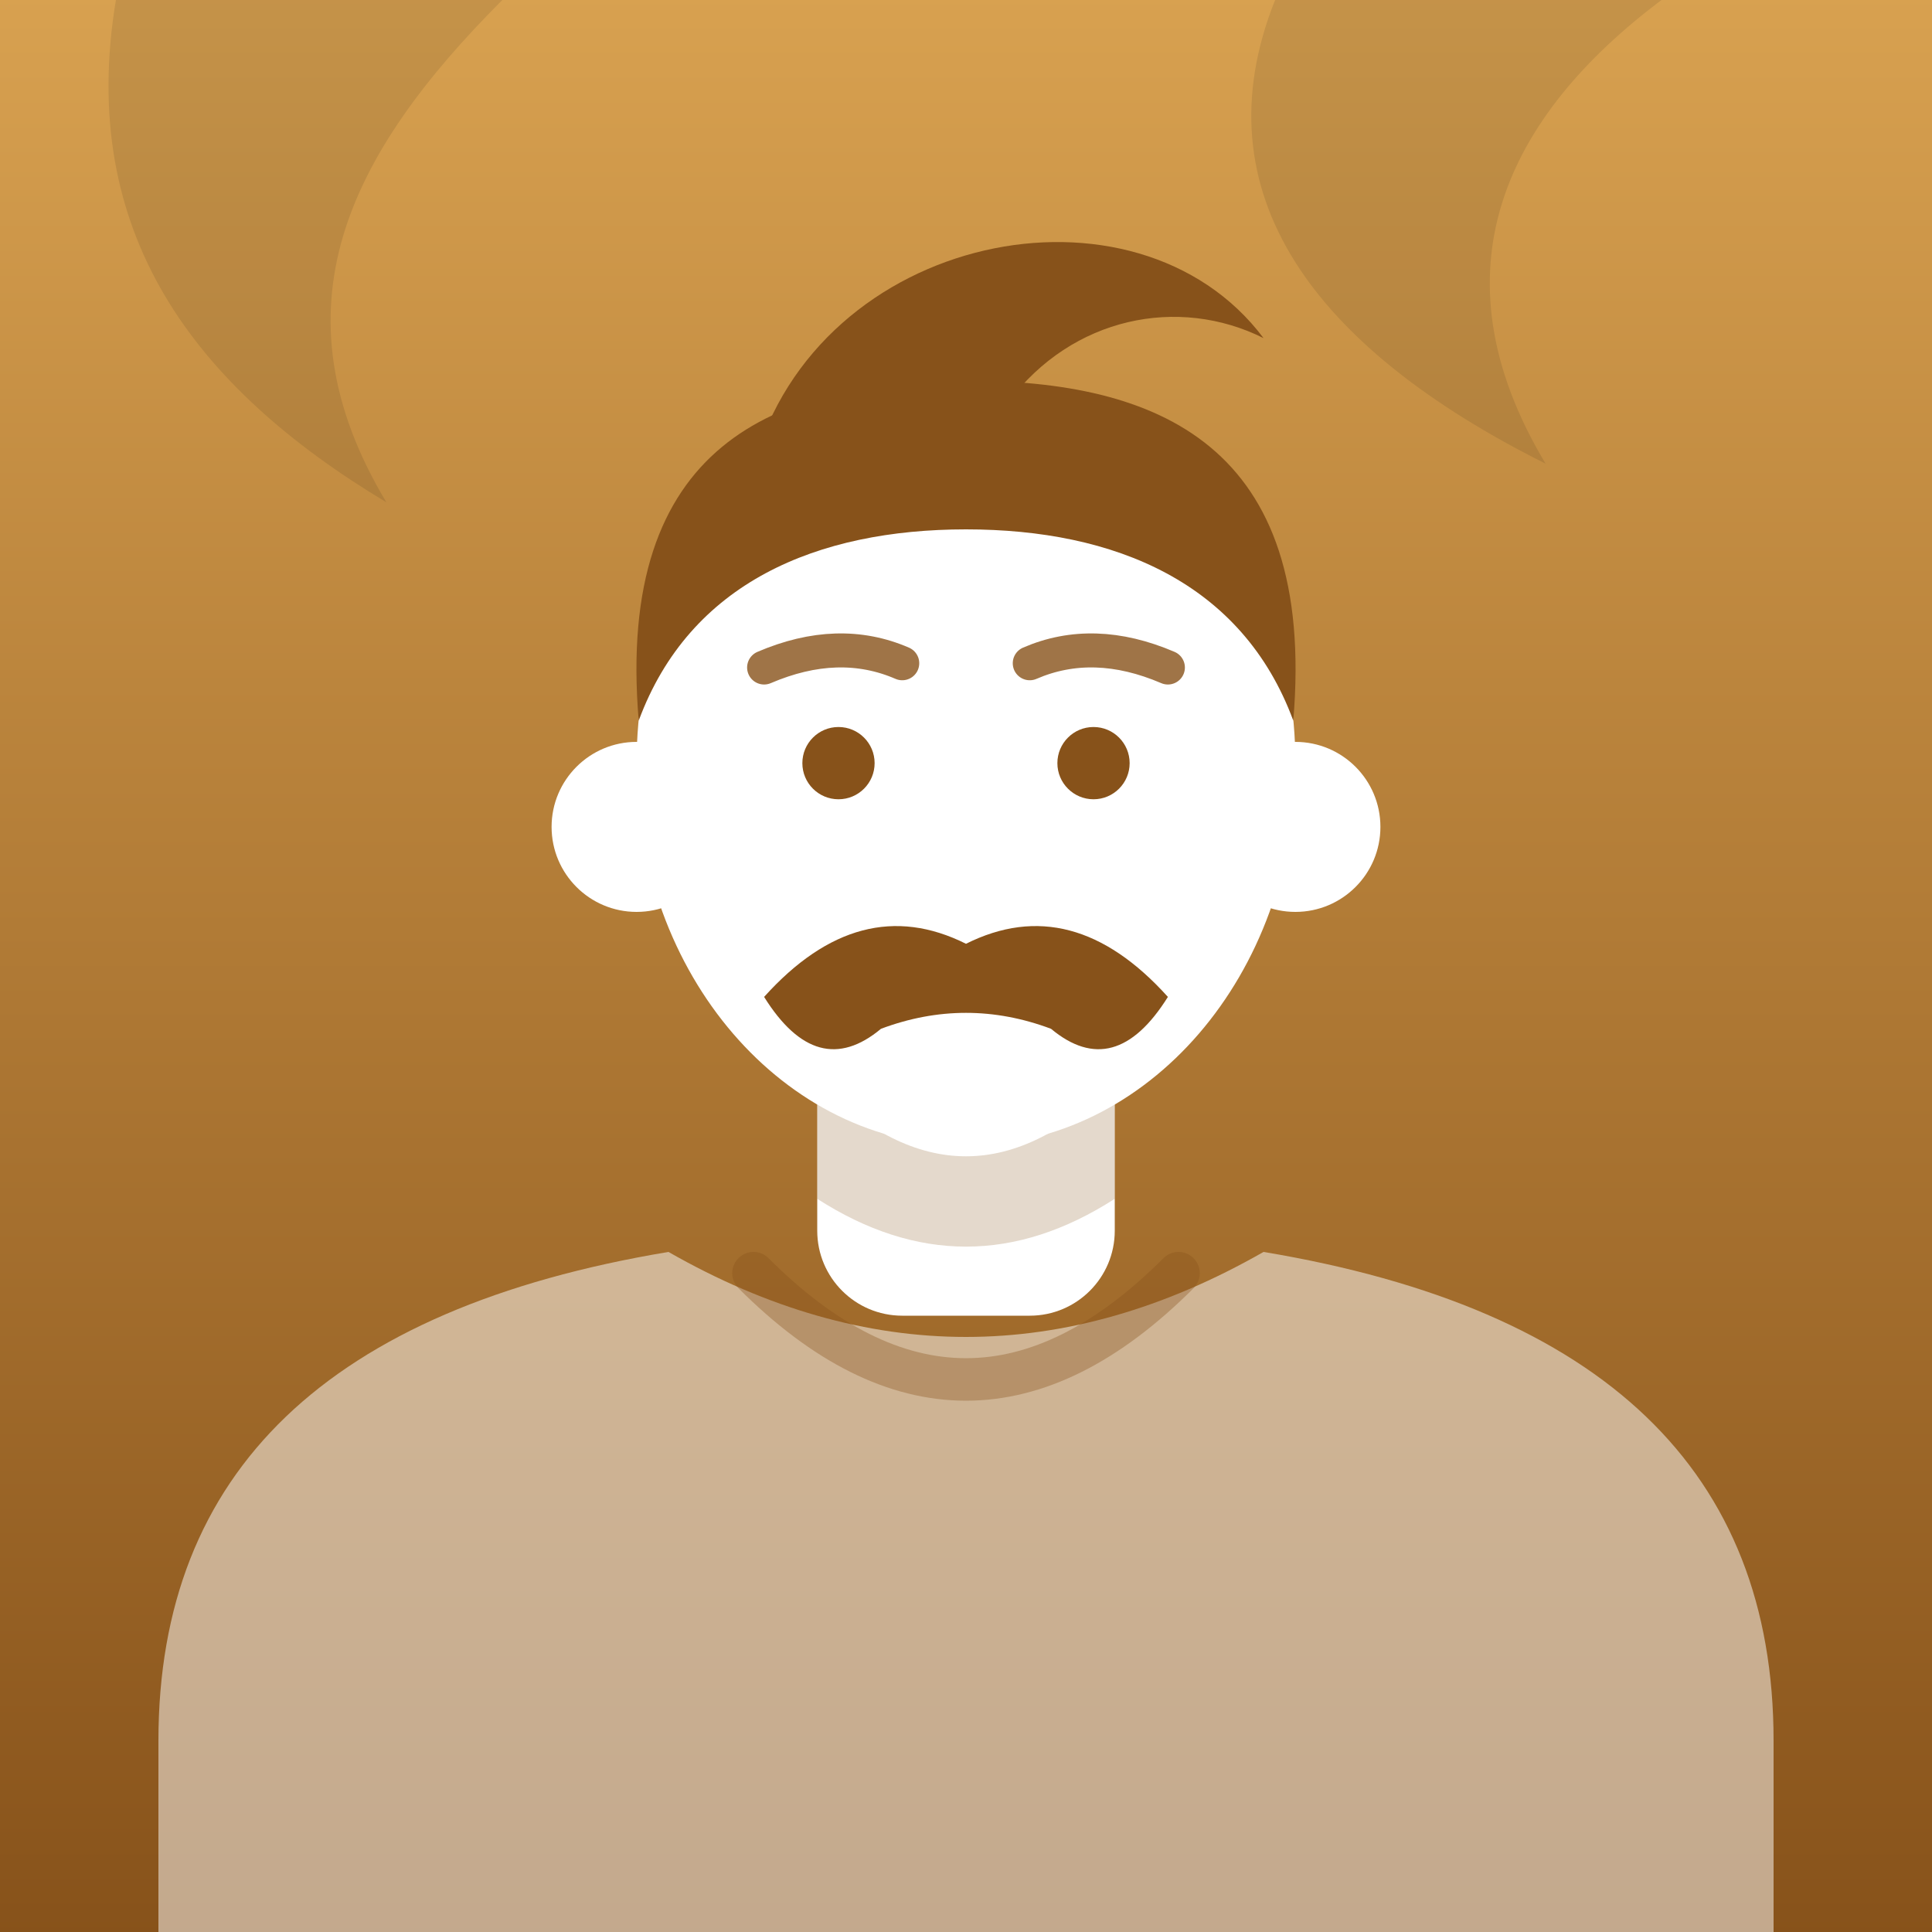
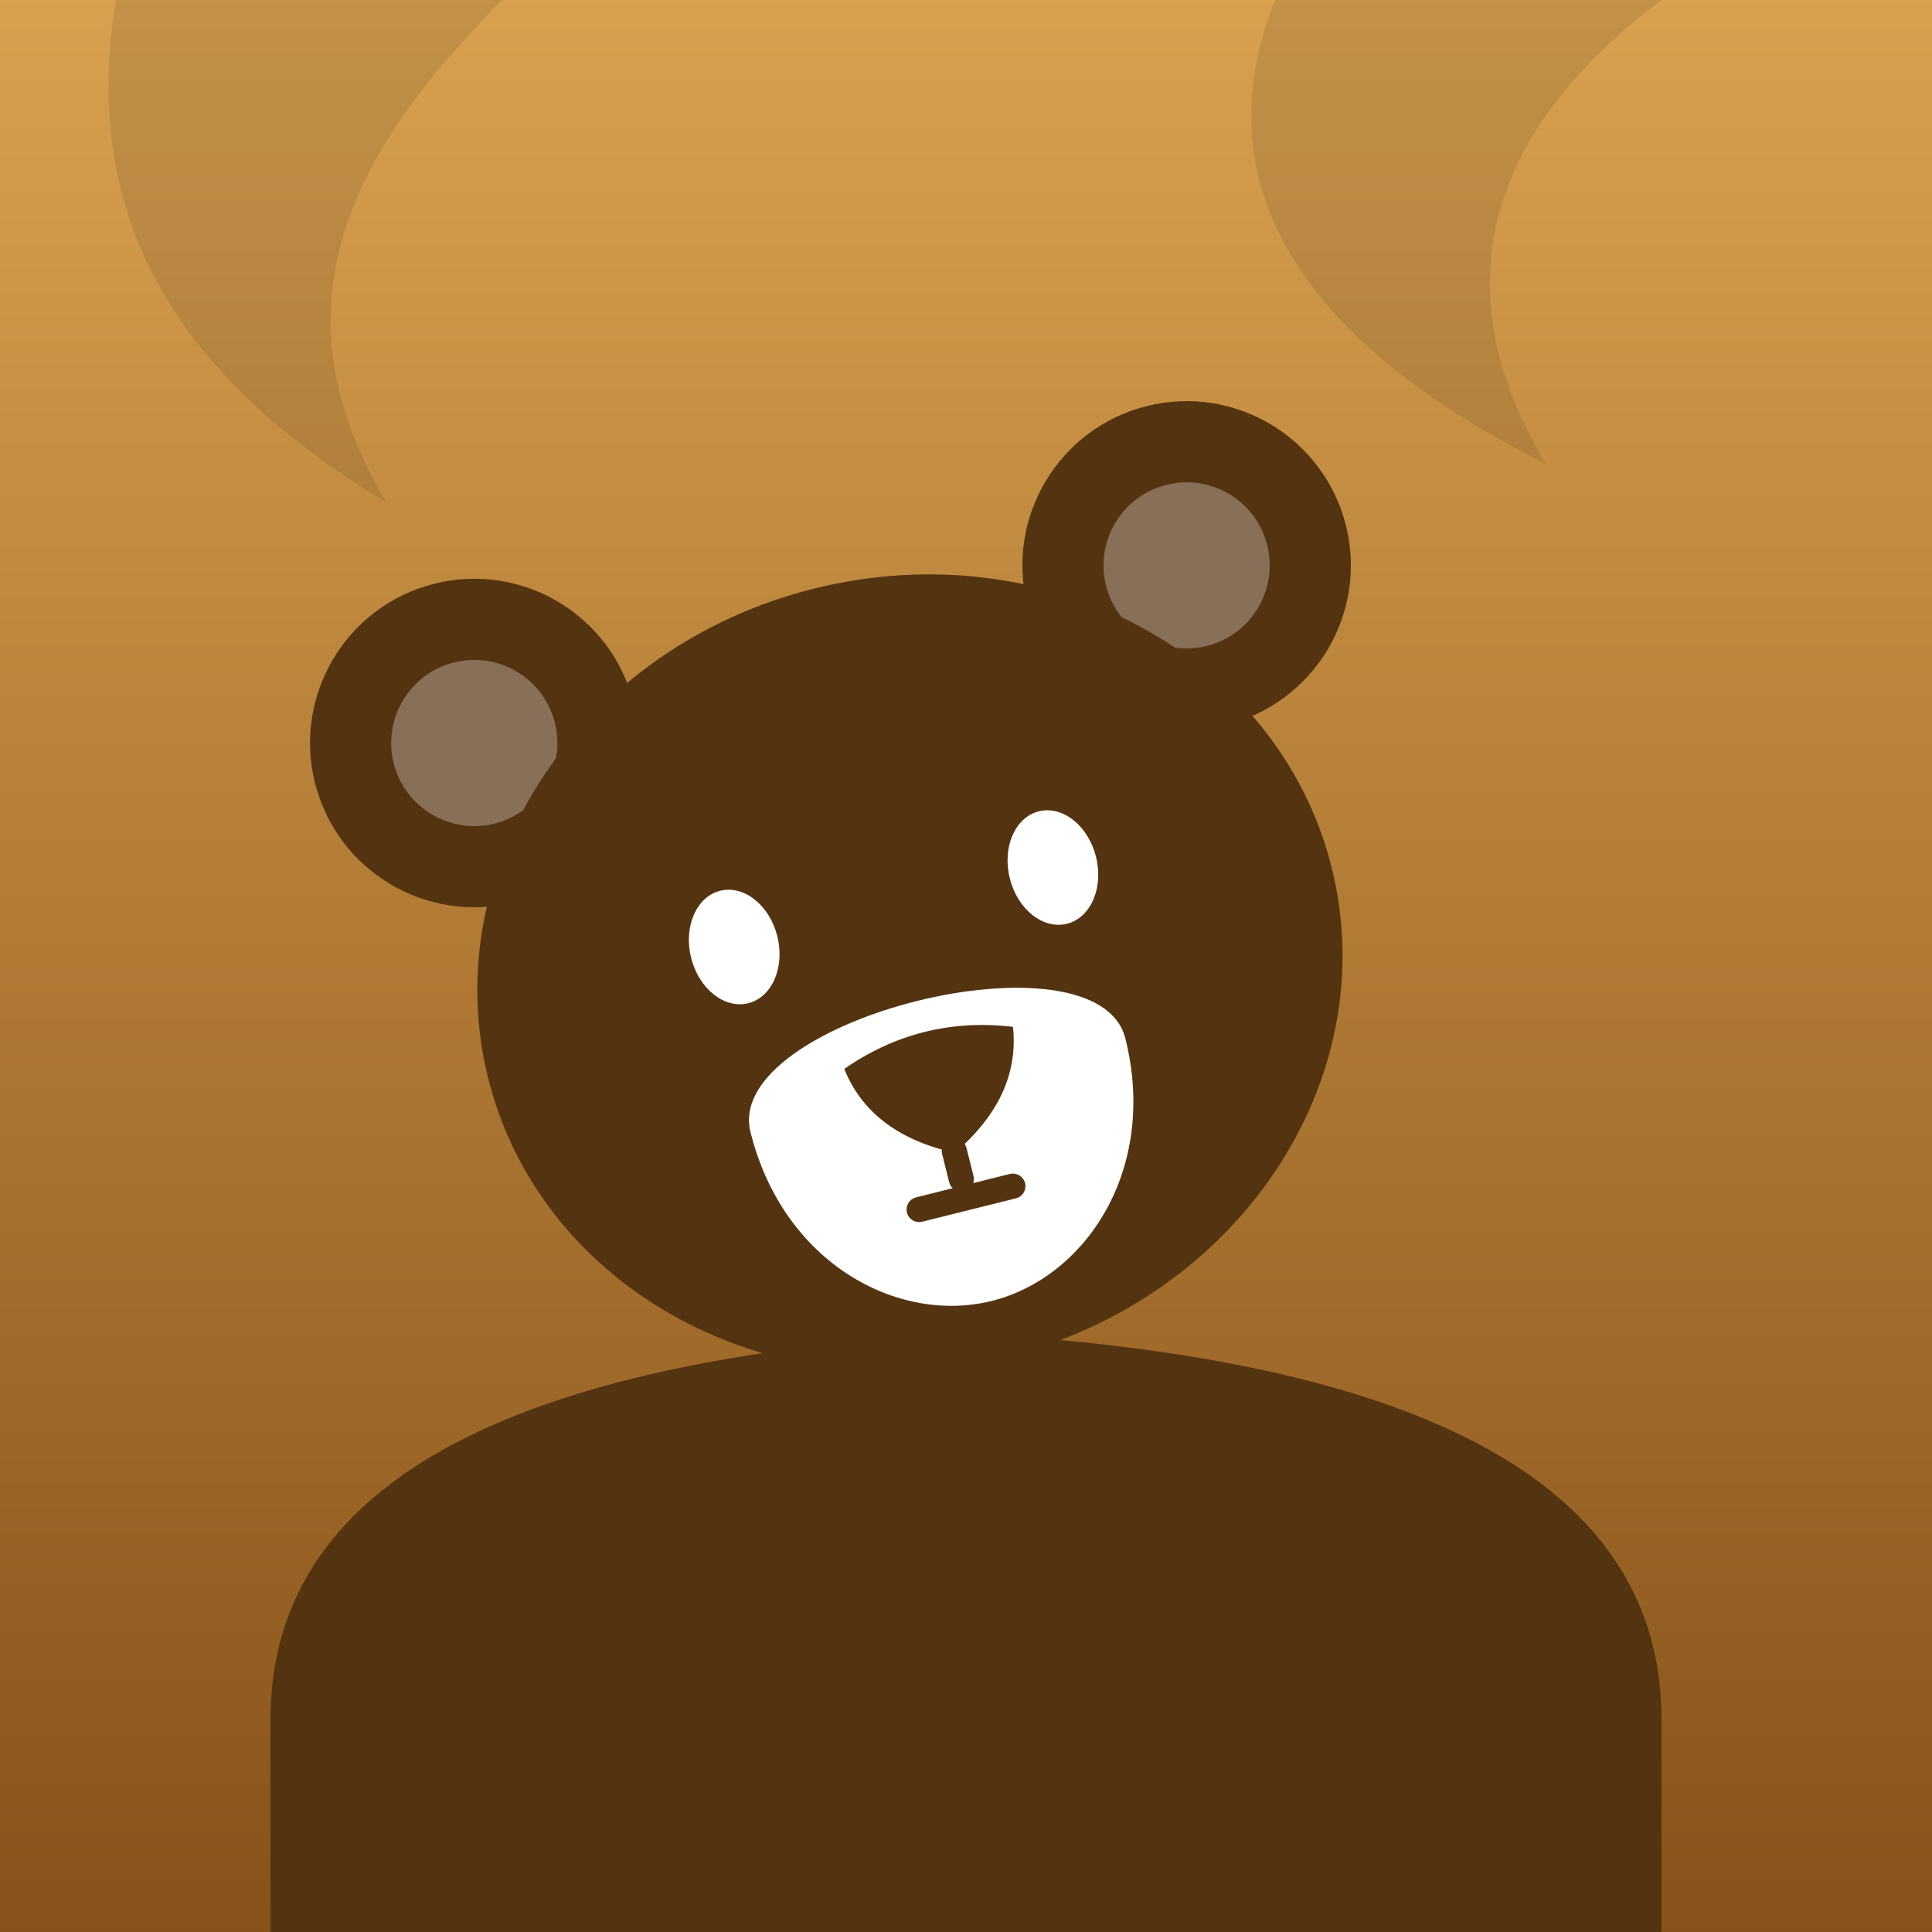
<svg xmlns="http://www.w3.org/2000/svg" width="512" height="512" viewBox="0 0 100 100">
  <defs>
    <linearGradient id="av-mel-bg" x1="0" y1="0" x2="0" y2="1">
      <stop offset="0" stop-color="#D8A150" />
      <stop offset="1" stop-color="#87521A" />
    </linearGradient>
    <clipPath id="av-mel-card">
      <rect width="100" height="100" />
    </clipPath>
  </defs>
  <g clip-path="url(#av-mel-card)">
    <rect width="100" height="100" fill="url(#av-mel-bg)" />
-     <path d="M6 0 C4 12 10 20 20 26 C14 16 18 8 26 0 Z M66 0 C62 10 68 18 80 24 C74 14 78 6 86 0 Z" fill="#000" fill-opacity=".09" />
-     <g transform="translate(50 100) scale(1.1) translate(-50 -100)">
-       <path d="M12 100 V91 Q12 72 36 68 Q50 76 64 68 Q88 72 88 91 V100 Z" fill="#FFFFFF" fill-opacity=".5" />
-       <path d="M40 69 Q50 79 60 69" fill="none" stroke="#87521A" stroke-width="2" stroke-opacity=".35" stroke-linecap="round" stroke-linejoin="round" />
-       <rect x="43" y="56" width="14" height="15" rx="4" fill="#FFFFFF" />
-       <path d="M43 60 Q50 67 57 60 V65.5 Q50 70 43 65.5 Z" fill="#87521A" fill-opacity=".22" />
-       <circle cx="34.5" cy="48" r="4" fill="#FFFFFF" />
-       <circle cx="65.5" cy="48" r="4" fill="#FFFFFF" />
-       <ellipse cx="50" cy="45" rx="15.5" ry="18" fill="#FFFFFF" />
-       <path d="M34.6 43 C33.5 30 41 27 50 27 C59 27 66.5 30 65.4 43 C63 36.5 57 34 50 34 C43 34 37 36.5 34.6 43 Z" fill="#87521A" />
-       <path d="M40 31 C43 20 58 17 64 25 C60 23 55 24 52 28 Z" fill="#87521A" />
-       <circle cx="44" cy="45" r="1.7" fill="#87521A" />
-       <circle cx="56" cy="45" r="1.7" fill="#87521A" />
-       <path d="M40.5 40.5 Q44 39 47 40.3 M53 40.3 Q56 39 59.5 40.5" fill="none" stroke="#87521A" stroke-width="1.6" stroke-opacity=".8" stroke-linecap="round" stroke-linejoin="round" />
-       <path d="M40.5 56 Q45 51 50 53.5 Q55 51 59.5 56 Q57 60 54 57.5 Q50 56 46 57.5 Q43 60 40.5 56 Z" fill="#87521A" />
+     <path d="M6 0 C4 12 10 20 20 26 C14 16 18 8 26 0 Z M66 0 C62 10 68 18 80 24 C74 14 78 6 86 0 Z" fill="#000" fill-opacity=".1" />
+     <path d="M14 100 V89 Q14 71 50 69 Q86 71 86 89 V100 Z" fill="#543310" />
+     <g transform="rotate(-14 50 62)">
+       <circle cx="31.0" cy="33" r="8.5" fill="#543310" />
+       <circle cx="69.0" cy="33" r="8.5" fill="#543310" />
+       <circle cx="31.0" cy="33" r="4.3" fill="#FFFFFF" fill-opacity=".3" />
+       <circle cx="69.0" cy="33" r="4.3" fill="#FFFFFF" fill-opacity=".3" />
+       <ellipse cx="50" cy="50" rx="22.5" ry="20.5" fill="#543310" />
+       <ellipse cx="41.5" cy="46.5" rx="2.3" ry="3" fill="#FFFFFF" />
+       <ellipse cx="58.5" cy="46.5" rx="2.3" ry="3" fill="#FFFFFF" />
+       <path d="M40 56 C40 50 60 50 60 56 C60 63 55 67.5 50 67.5 C45 67.5 40 63 40 56 Z" fill="#FFFFFF" />
+       <path d="M45.5 54 Q50 52.3 54.5 54 Q54 57.6 50 59.6 Q46 57.6 45.5 54 Z" fill="#543310" />
+       <path d="M50 59.5 V61 M47.5 62 H52.5" fill="none" stroke="#543310" stroke-width="1.3" stroke-linecap="round" stroke-linejoin="round" />
    </g>
  </g>
</svg>
